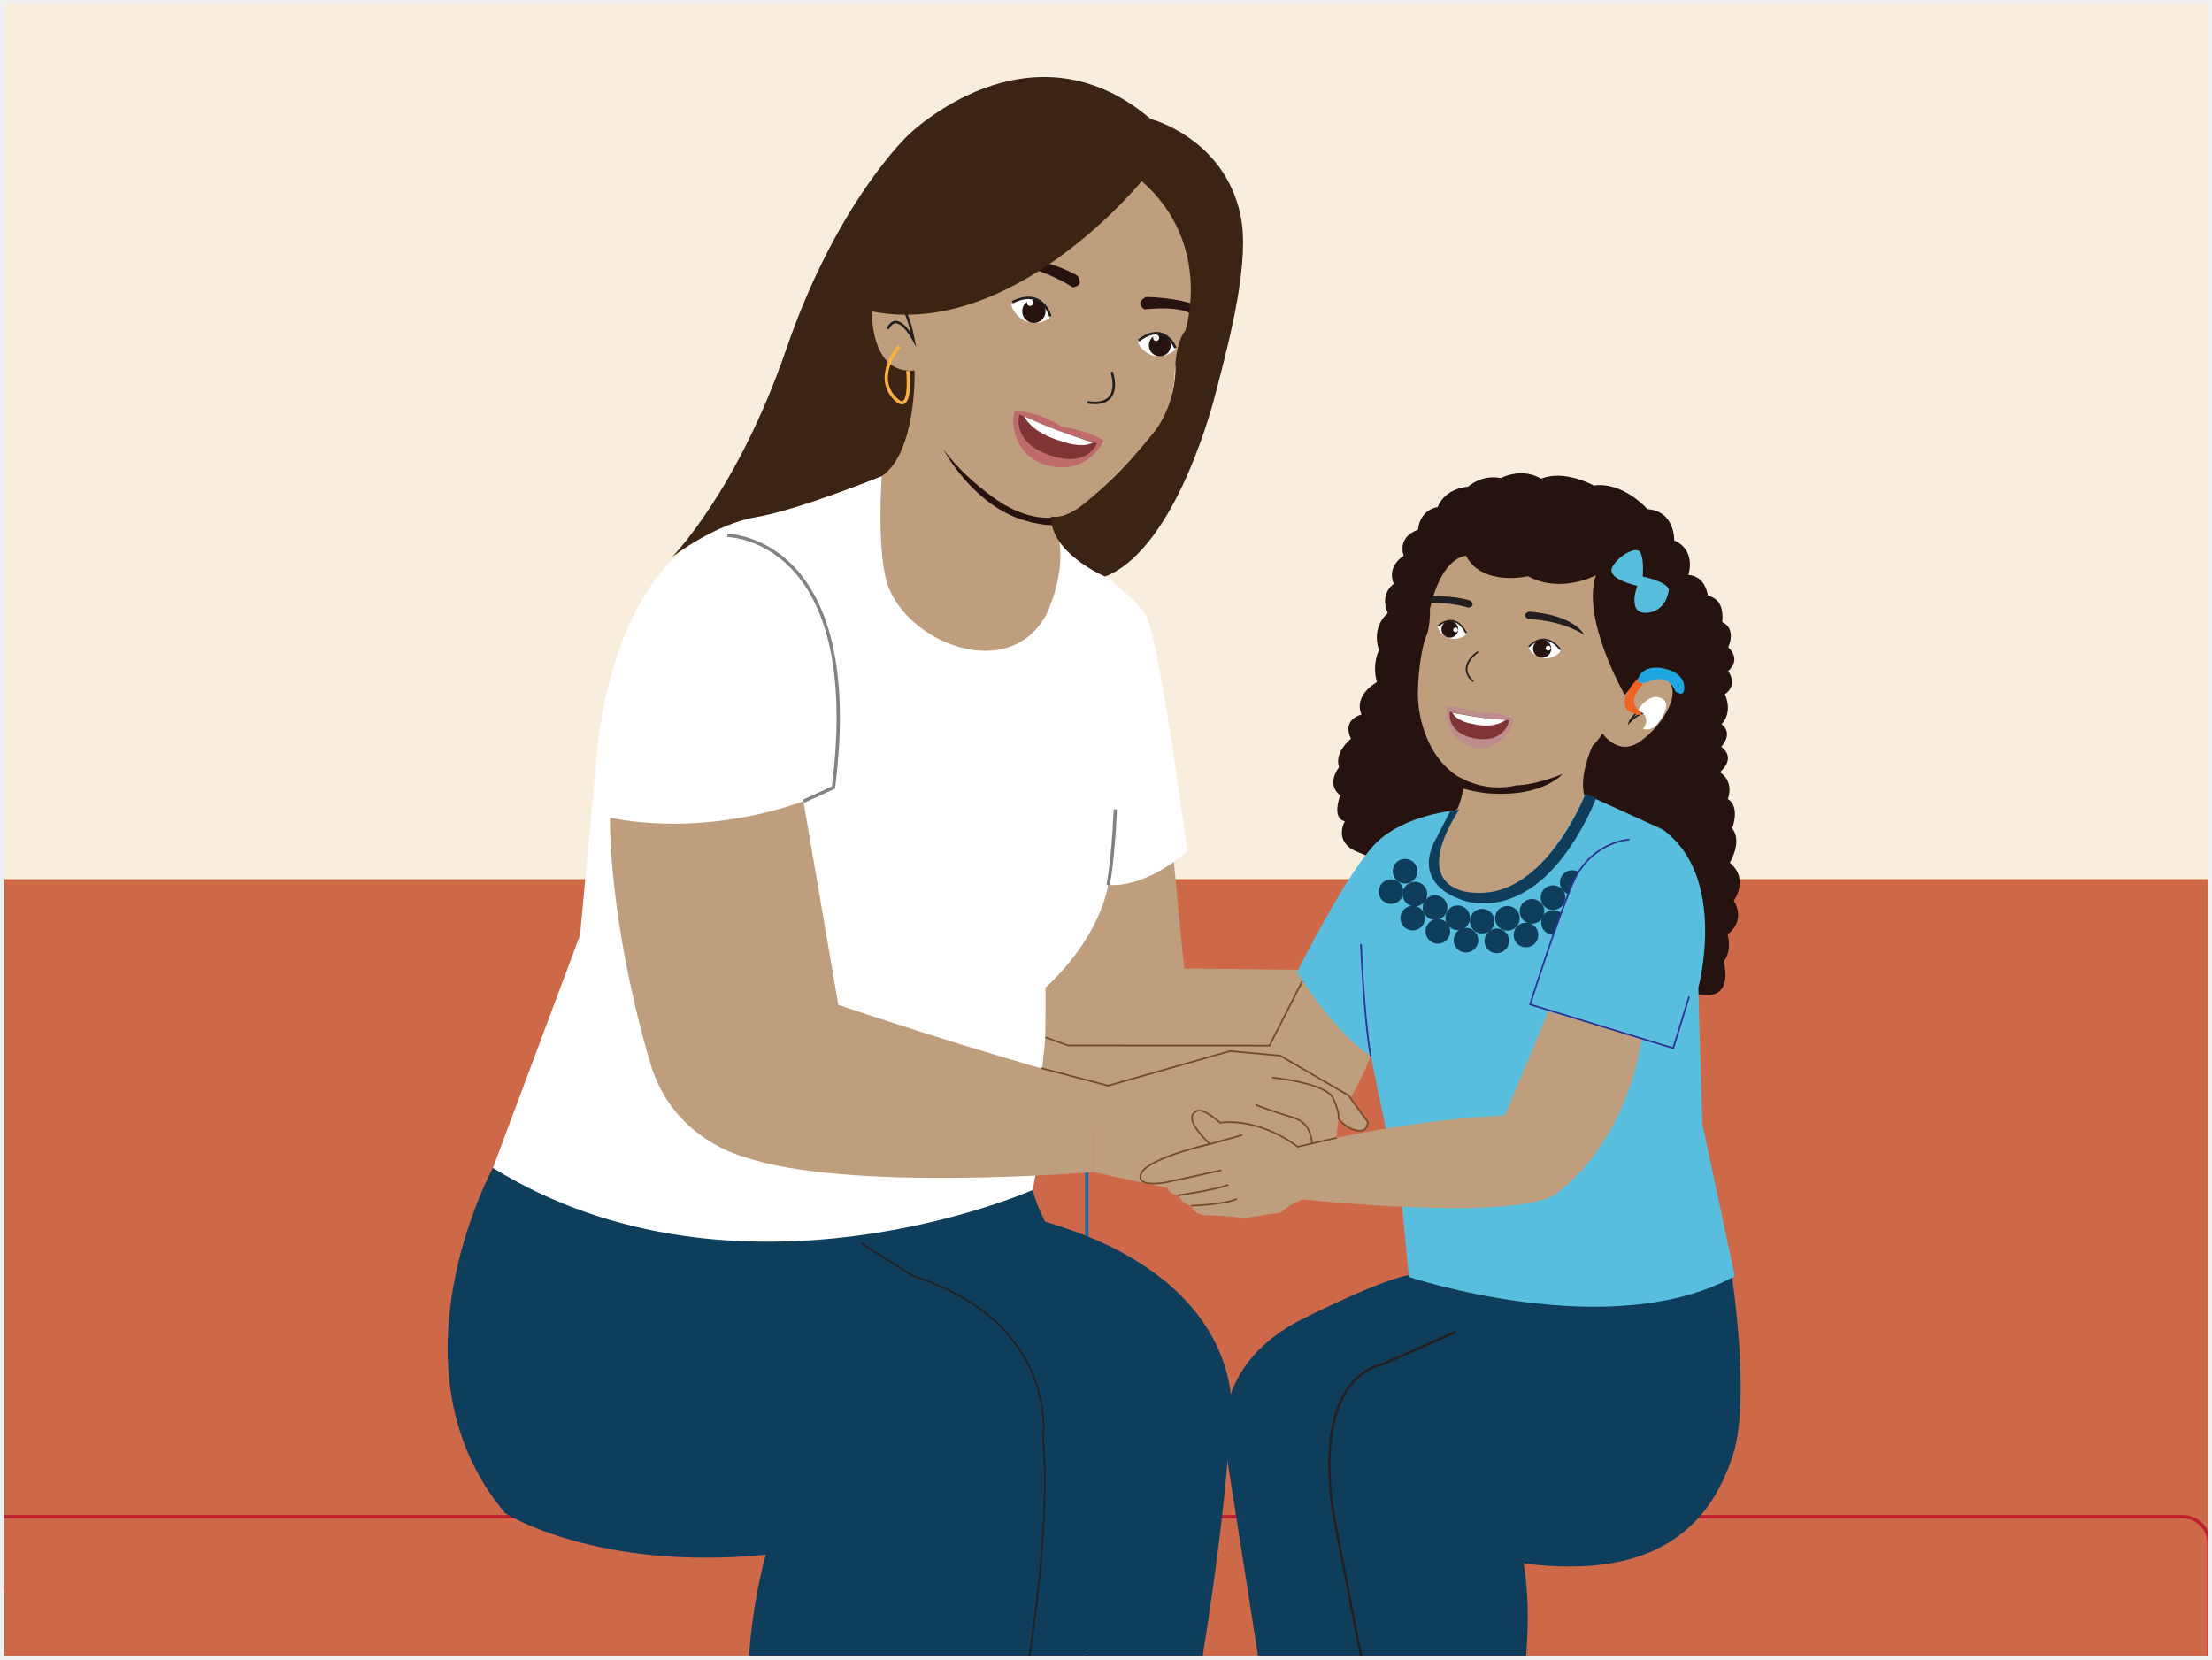
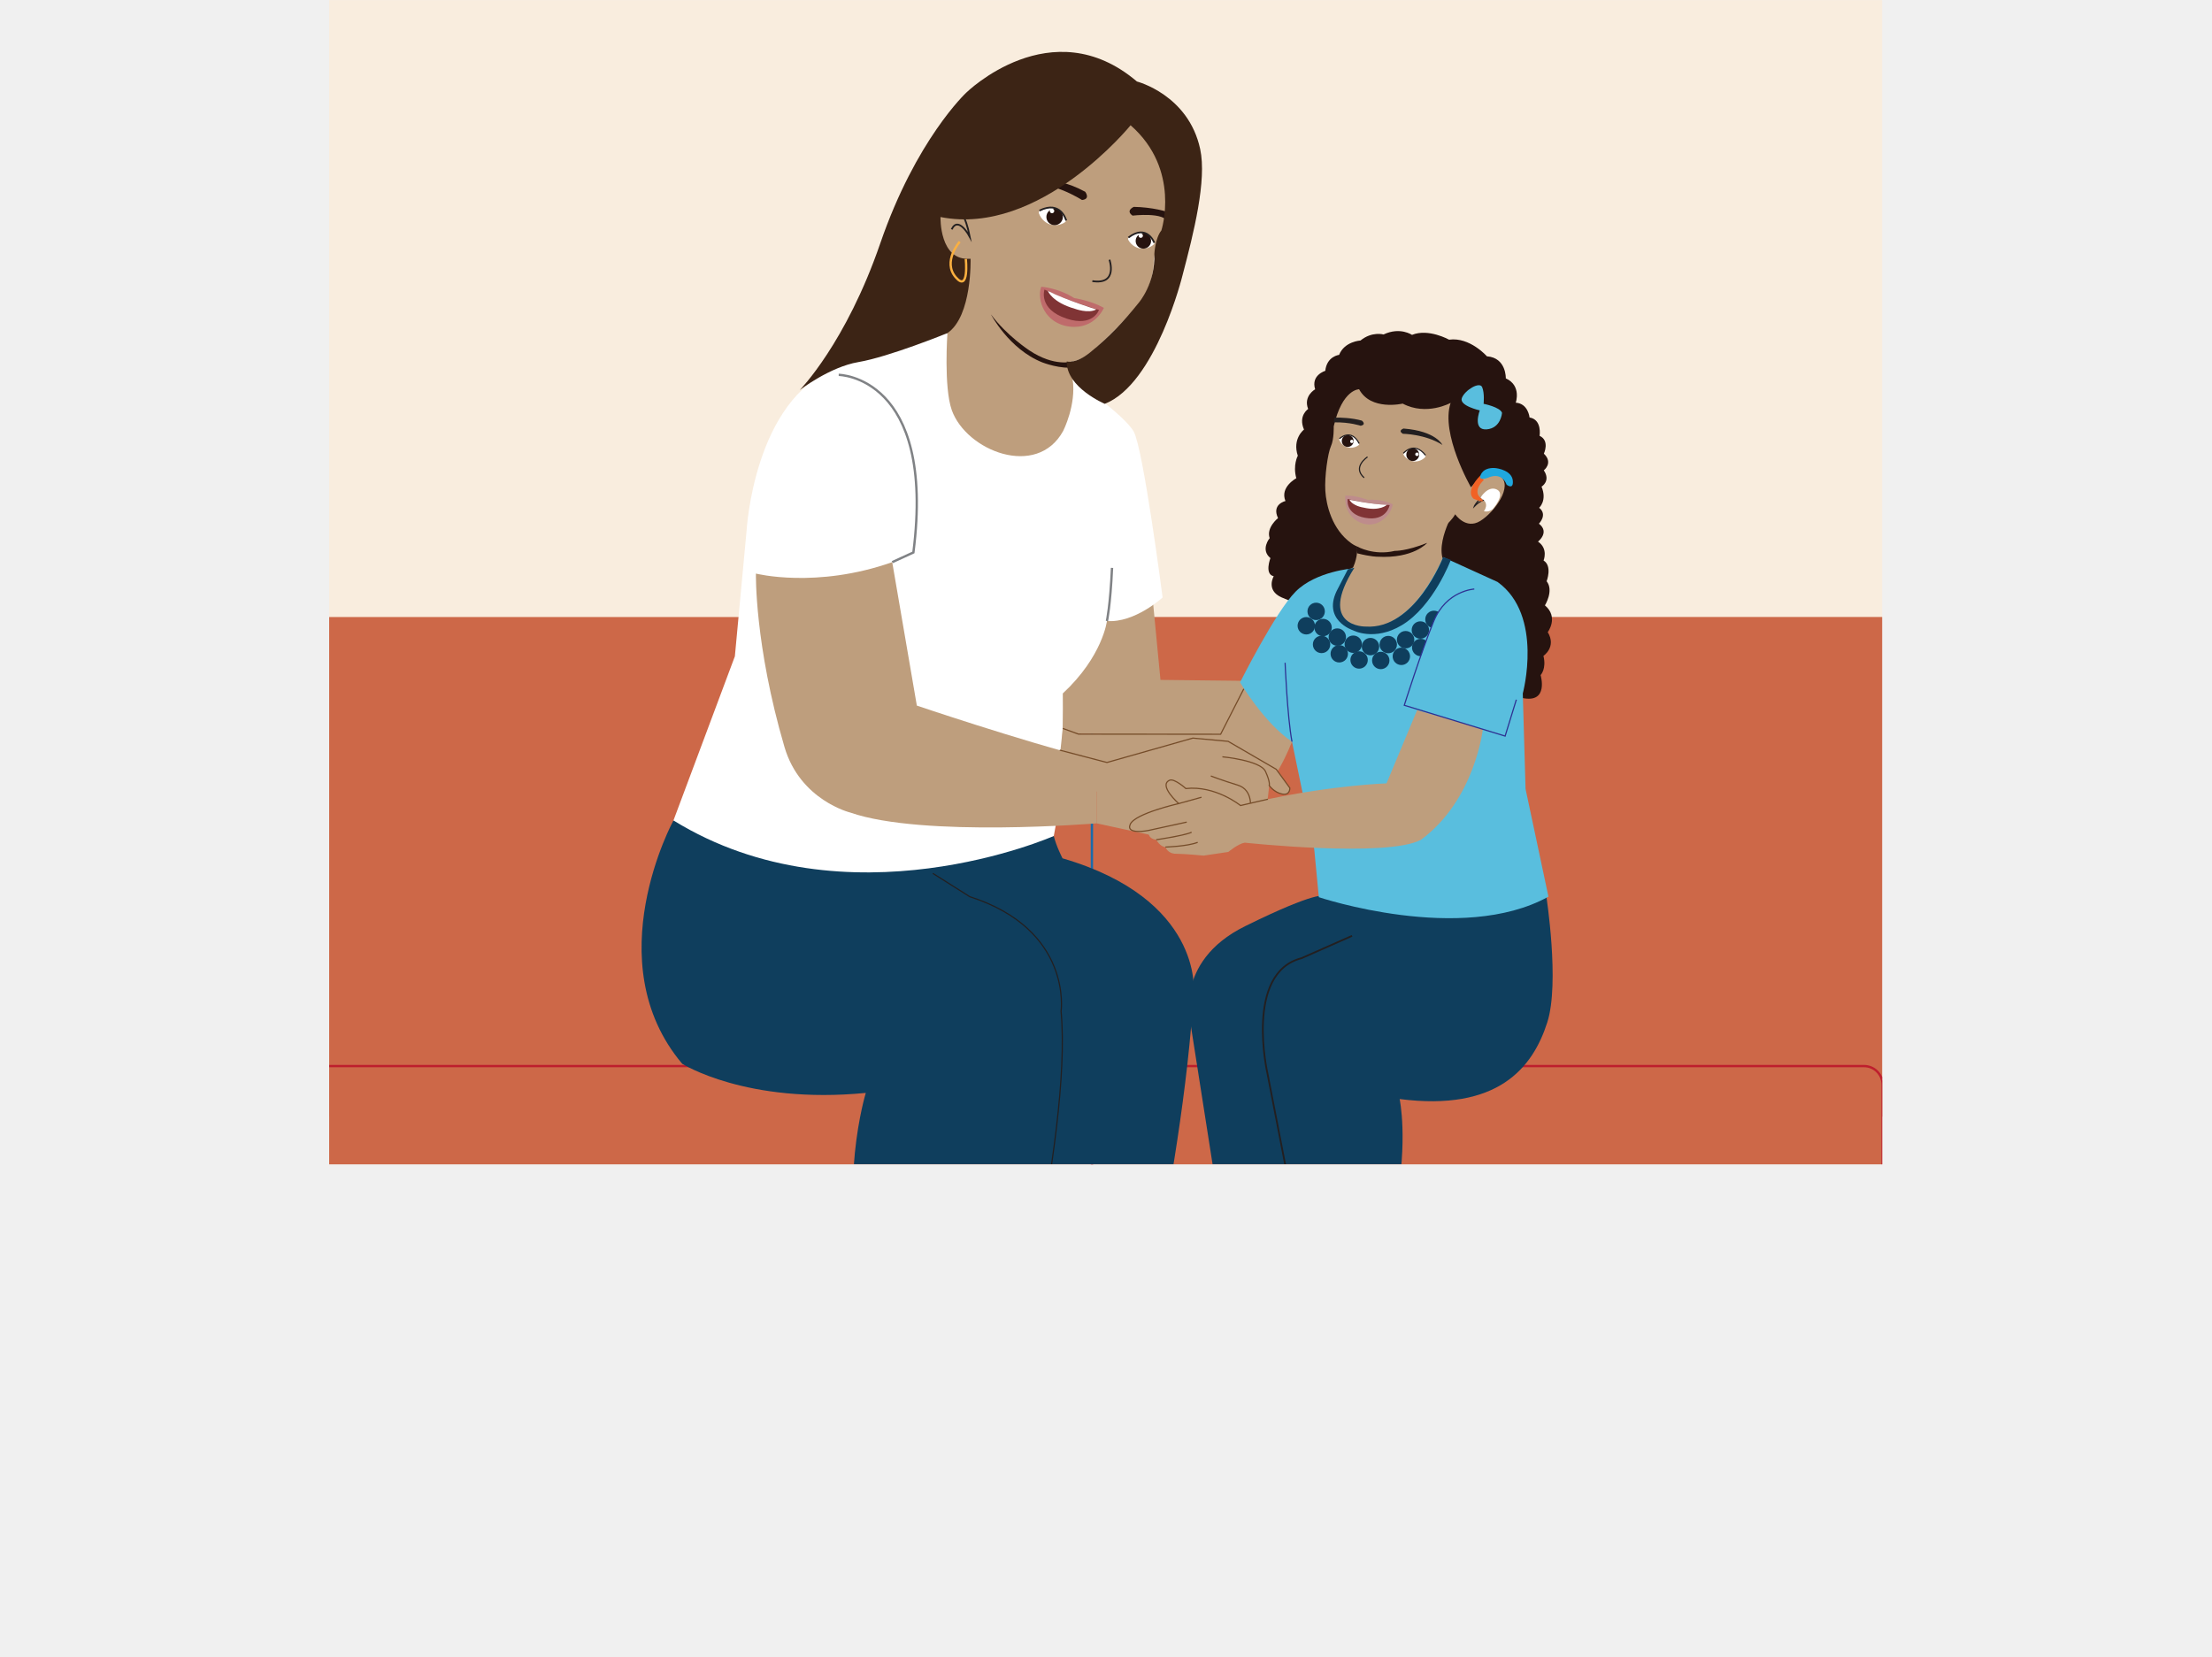
- <svg xmlns="http://www.w3.org/2000/svg" id="Layer_1" data-name="Layer 1" viewBox="280.18 -2.00 1338.91 1004.55">
+ <svg xmlns="http://www.w3.org/2000/svg" id="Layer_1" data-name="Layer 1" viewBox="0 0 1900.23 1423.38">
  <defs>
    <style>
      .cls-1, .cls-2, .cls-3, .cls-4, .cls-5, .cls-6 {
        fill: none;
      }

      .cls-2 {
        stroke-width: 1.5px;
      }

      .cls-2, .cls-7, .cls-8, .cls-9, .cls-10, .cls-3, .cls-4, .cls-5, .cls-6 {
        stroke-miterlimit: 10;
      }

      .cls-2, .cls-4 {
        stroke: #231f20;
      }

      .cls-11 {
        clip-path: url(#clippath);
      }

      .cls-12 {
        fill: #f9edde;
      }

      .cls-13 {
        fill: #006087;
      }

      .cls-14, .cls-7 {
        fill: #fff;
      }

      .cls-15 {
        fill: #f16225;
      }

      .cls-16 {
        fill: #803435;
      }

      .cls-17 {
        fill: #8b5e3c;
      }

      .cls-18 {
        fill: #be9e7d;
      }

      .cls-19 {
        fill: #be8c8c;
      }

      .cls-20 {
        fill: #bf6b6b;
      }

      .cls-21, .cls-9 {
        fill: #cd6848;
      }

      .cls-22 {
        fill: #e2ae6d;
      }

      .cls-23 {
        fill: #231f20;
      }

      .cls-24 {
        fill: #1fa8df;
      }

      .cls-25 {
        fill: #0f3e5d;
      }

      .cls-26 {
        fill: #3c2415;
      }

      .cls-27, .cls-10 {
        fill: #59bede;
      }

      .cls-28 {
        fill: #754c29;
      }

      .cls-29 {
        fill: #26130f;
      }

      .cls-7 {
        stroke: #808285;
      }

      .cls-7, .cls-8, .cls-9, .cls-3 {
        stroke-width: 2px;
      }

      .cls-8 {
        fill: #0098bd;
        stroke: #196bac;
      }

      .cls-9 {
        stroke: #be1e2d;
      }

      .cls-30 {
        clip-path: url(#clippath-1);
      }

      .cls-10 {
        stroke: #2e3192;
      }

      .cls-3 {
        stroke: #fbb040;
      }

      .cls-5 {
        stroke: #754c29;
      }

      .cls-6 {
        stroke: #fff;
        stroke-width: .3px;
      }
    </style>
    <clipPath id="clippath">
      <rect class="cls-1" x="282.77" width="1334.11" height="1000.39" />
    </clipPath>
    <clipPath id="clippath-1">
      <rect class="cls-1" x="525.53" y="18.12" width="896.63" height="982.1" />
    </clipPath>
  </defs>
  <g class="cls-11">
    <rect class="cls-12" x=".26" y=".1" width="1899.38" height="1328.92" />
    <rect class="cls-22" y="1315.53" width="1900.23" height="107.85" />
    <g>
      <rect class="cls-13" x="229.89" y="1106.3" width="1406.2" height="43.02" />
      <path class="cls-21" d="M241.65,530.12H902.53c19.72,0,35.74,16.01,35.74,35.74v393.17c0,.21-.17,.38-.38,.38H241.65c-19.72,0-35.74-16.01-35.74-35.74v-357.81c0-19.72,16.01-35.74,35.74-35.74Z" />
      <path class="cls-28" d="M169.67,1351.45h-40.2c-13.81,0-26.06-8.83-30.43-21.93l-16.53-49.58H223.16l-27.83,55.65c-4.86,9.72-14.79,15.86-25.66,15.86Z" />
      <path class="cls-21" d="M973.74,530.12h696.54s.08,.03,.08,.08v393.47c0,19.72-16.01,35.74-35.74,35.74H973.74c-19.72,0-35.74-16.01-35.74-35.74v-357.81c0-19.72,16.01-35.74,35.74-35.74Z" transform="translate(2608.36 1489.52) rotate(-180)" />
      <path class="cls-28" d="M1706.6,1351.45h40.2c13.81,0,26.06-8.83,30.43-21.93l16.53-49.58h-140.64s27.83,55.65,27.83,55.65c4.86,9.72,14.79,15.86,25.66,15.86Z" />
      <rect class="cls-1" x="1602.37" y="775.62" width="230.35" height="504.48" rx="35.2" ry="35.2" />
      <rect class="cls-8" x="40.75" y="775.62" width="230.35" height="504.48" rx="35.2" ry="35.2" transform="translate(311.86 2055.73) rotate(-180)" />
      <path class="cls-9" d="M922.3,1138.99H274.98c-8.82,0-15.96-7.15-15.96-15.96v-168.88c0-8.82,7.15-15.96,15.96-38.21H922.3c8.82,22.25,15.96,29.4,15.96,38.21v168.88c0,8.82-7.15,15.96-15.96,15.96Z" />
      <rect class="cls-9" x="938.01" y="915.93" width="679.24" height="200.8" rx="15.96" ry="15.96" transform="translate(2555.25 2032.67) rotate(-180)" />
      <line class="cls-8" x1="938.01" y1="596.7" x2="938.01" y2="967.93" />
    </g>
  </g>
  <g class="cls-30">
    <g>
      <path class="cls-17" d="M855.96,1310.74s-4.46,38.32,20.01,36.44c0,0,30.52,5.66,53.52,2.78,0,0,19.51-1.29,34.5,6.89,0,0,87.61,23.57,130.64-14.43,0,0,3.67-5.16,.15-11.75" />
      <path class="cls-18" d="M873.65,1226.07l-3.69,25.03s-11.67,65.53,101.67,72.84c98.55,6.36,53.66-27.34,53.66-27.34,0,0-29.11-20.43-68-39.41,0,0-11.2-4.06-12.73-16.81-1.96-16.38-46.86,6.16-70.91-14.32Z" />
      <path class="cls-29" d="M871.13,1248.78s-7.84,12.86,11.2,23.64c19.05,10.77,49.59,38.24,105.03,47.86,0,0,46.85,5.12,37.93-23.67,0,0,19.39,9.55,53.25,18.4,33.86,8.86,6.59,28.29,6.59,28.29,0,0-48.3,26.08-118.57,5.67,0,0-28.56-15.96-64.58-19.47-36.02-3.51-46.02-18.75-46.02-18.75,0,0-5.65-17.05,6.61-38.59,0,0,2.2-4.54,1.91-10.57,0,0-4.4-7.85,6.64-12.81Z" />
      <path class="cls-17" d="M751.62,1318.92s-6.72,40.72,19.52,39.96c0,0,32.33,7.61,57.05,5.71,0,0,20.92-.38,36.51,9.13,0,0,92.42,29.67,140.35-8.75,0,0,4.18-5.32,.76-12.55" />
      <path class="cls-18" d="M774.85,1229.33l-5.22,26.57s-15.82,69.43,104.93,83.04c104.99,11.84,58.75-26.48,58.75-26.48,0,0-30.07-23.32-70.66-45.59,0,0-11.76-4.91-12.74-18.61-1.26-17.6-50.39,4.19-75.05-18.93Z" />
      <path class="cls-29" d="M770.99,1253.48s-9.04,13.35,10.76,25.83c19.8,12.49,51.04,43.4,109.8,56.51,0,0,49.81,7.86,41.74-23.36,0,0,20.23,11.19,55.97,22.39,35.73,11.19,5.6,30.57,5.6,30.57,0,0-52.95,25.4-127,0,0,0-29.71-18.51-68.02-24.11-38.32-5.6-48.22-22.39-48.22-22.39,0,0-5.17-18.51,9.04-40.9,0,0,2.58-4.74,2.58-11.19,0,0-4.31-8.61,7.75-13.35Z" />
      <path class="cls-6" d="M1006.48,1365.93s6.75-27.81-17.21-31.08c-21.16-2.89-55.97-22.39-55.97-22.39,0,0-38.25-28.93-51.13-34.86,0,0-21.66-12.33-25.48-14.07" />
      <path class="cls-25" d="M578.53,704.9s-66.35,121.43,7.51,209.06c0,0,55.08,35.05,157.73,25.04,0,0-25.04,81.37,0,167.75,25.04,86.38,17.53,132.69,17.53,132.69,0,0,43.54,25.18,94.86,3.89l2.5-24.76,3.89,25.04s58.98,14.6,96.53-4.17c0,0,57.58-227.83,66.35-388.07,0,0,7.51-78.87-112.66-113.92,0,0-5.42-10.43-7.51-19.19,0,0-139.92,39.18-326.73-13.35Z" />
      <path class="cls-4" d="M858.67,1218.57s62.87-241.19,52.86-349.68c0,0,10.01-70.1-78.45-98.48l-31.71-20.03" />
    </g>
    <g>
      <path class="cls-25" d="M1328.36,769.91s11.65,74.64,.86,108.42c-12.52,39.22-42.56,76.78-126.85,65.93,0,0,7.51,35.05-3.34,90.97-10.85,55.92-15.02,60.92-15.02,60.92,0,0-37,15.86-58.7,4.17l-7.23-27.54,1.21,14.09s-22.91,25.7-62.69,8.73l-33.66-214.76s-15.86-54.25,46.74-85.12c62.59-30.88,67.6-25.87,67.6-25.87" />
      <path class="cls-28" d="M1119.29,1086.87s2.17,47.38,10.37,66.29c8.2,18.91,32.72,51.21-44.75,58.08,0,0-29.62,14.42-59.48,8.16,0,0-15.98-27.04,5.73-37.51,0,0,24.3-13.56,42.21-14.67,0,0-8.41-31.64-18.91-75.66,0,0,27.28,23.4,64.83-4.68Z" />
      <path class="cls-26" d="M1146.68,1184.43s-34.04,13.65-59.08,16.62c0,0-34.62,12.55-65.03,9.63,0,0,.64,4.7,3.33,8.43,0,0,29.69,6.53,62.97-8.64,0,0,64.8-5.65,57.81-26.04Z" />
      <polyline class="cls-6" points="1077.04 1123.82 1063.51 1140.83 1081.04 1157.46 1068.01 1167.71" />
      <polyline class="cls-6" points="1060.54 1122.97 1080.01 1139.28 1065.45 1152.48 1081.56 1167.75" />
      <path class="cls-17" d="M1187.91,1089.75s-1.26,48.59,7.42,68.61c8.68,20.02,34.64,54.22-47.37,61.49,0,0-31.36,15.26-62.97,8.64,0,0-16.92-28.62,6.07-39.71,0,0,25.72-14.36,44.69-15.54,0,0-9.04-44.07-11.94-78.58,0,0,24.36,24.82,64.11-4.91Z" />
      <path class="cls-26" d="M1205.76,1193.8s-34.04,13.65-59.08,16.62c0,0-34.62,12.55-65.03,9.63,0,0,.64,4.7,3.33,8.43,0,0,29.69,6.53,62.97-8.64,0,0,64.8-5.65,57.81-26.04Z" />
      <polyline class="cls-6" points="1144.76 1129.35 1131.23 1146.36 1148.76 1162.99 1135.73 1173.24" />
      <polyline class="cls-6" points="1128.26 1128.5 1147.73 1144.81 1133.17 1158.01 1149.28 1173.28" />
      <path class="cls-2" d="M1118.08,1072.78l-29.21-150.22s-20.03-86.79,29.21-99.31l43.4-19.19" />
    </g>
    <g>
      <polygon class="cls-18" points="990.46 517.02 996.9 584.15 1077.82 585.07 1088.86 632.89 897.58 630.13 935.28 537.25 990.46 517.02" />
      <path class="cls-18" d="M830.63,222.64s-6.03,49.3-25.45,75.08c0,0-42.03,131.54,66.25,159.44,0,0,86.22-3.64,60.57-120.06,0,0-17.9-12.06-14.05-31.14,4.07-20.2,2.52,.92,2.52,.92l-89.84-84.24" />
      <path class="cls-18" d="M838.88,181.79s29.64-99.87,121.68-84.28c0,0,64.27,16.44,37.23,106.22,0,0-7.22,13.67-6.73,22.03,0,0-.02,21.16-14.46,37.42-21.62,24.34-40.86,40.84-40.86,40.84,0,0-12.13,11.17-34.66,5.76,0,0-15.67-4.44-32.5-22.41,0,0-44.95-35.94-34.81-65.13,0,0-25.94,9.17-26.92-28.65,0,0,3.73-51.07,32.03-11.8Z" />
      <path class="cls-29" d="M929.5,171.83s-27.94-17.83-44.7-11.63c0,0,14.78-13.14,47.44,4.55,0,0,4.88,6.32-2.74,7.08Z" />
      <path class="cls-29" d="M1004.96,183.54c-.32-1.77-15.94-5.61-30.98-5.8,0,0-7.34,3.14-1.06,7.51,0,0,28.01-3.37,30.25,5.94,0,0,2.58-3.28,1.79-7.66Z" />
      <path class="cls-2" d="M953.09,223.14s7.67,21.85-14.71,18.37" />
      <path class="cls-2" d="M812.43,184.39s13.33-18.87,20.64,18.97c0,0-9.78-18.41-15.52-6.3" />
      <path class="cls-29" d="M921.53,310.52s-15.57,5.13-37.44-9.58c0,0-19.21-12.51-32.82-30.83,0,0,15.53,29.91,44.12,41.24,0,0,16.02,6.31,28.04,4.06,0,0-1.26-1.92-1.91-4.88Z" />
      <g>
        <path class="cls-14" d="M892.45,182.17s.14-.67,.76-1.12c2.05-1.49,6.61-4.1,12.58-2.79,6.68,1.47,8.98,8.56,9.74,11.08,.13,.43,.04,.77,.04,.77,0,0-.06,.38-.34,.59-1.34,1-5.66,3.67-12,2.37-3.78-.77-8.62-3.97-10.76-9.8-.15-.41-.07-.86,0-1.1Z" />
        <circle class="cls-29" cx="905.97" cy="186.39" r="7.07" />
        <circle class="cls-14" cx="903.73" cy="181.25" r="1.94" />
        <path class="cls-2" d="M915.93,189.45s-4.61-17.74-22.97-8.51" />
      </g>
      <g>
        <path class="cls-14" d="M969.04,205.02s.04-.65,.55-1.15c1.7-1.67,5.56-4.76,11.3-4.39,6.42,.42,9.57,6.68,10.64,8.91,.18,.38,.14,.71,.14,.71,0,0,0,.36-.23,.6-1.1,1.12-4.74,4.22-10.82,3.92-3.62-.18-8.58-2.46-11.41-7.57-.2-.36-.18-.79-.16-1.03Z" />
        <circle class="cls-29" cx="982.22" cy="207" r="6.63" />
        <circle class="cls-14" cx="979.97" cy="202.49" r="1.86" />
        <path class="cls-2" d="M991.62,208.61s-6.27-16.72-22.25-4.5" />
      </g>
      <path class="cls-20" d="M894.46,246.37s14.17,.75,28.39,9.74c0,0,14.17,2.06,25.44,8.39,0,0-7.62,18.6-29.28,16.12-21.66-2.47-28.59-23.26-24.54-34.25Z" />
      <path class="cls-16" d="M897.27,248.79s-5.75,16.79,19.11,24.99c22.58,7.45,27.71-7.49,27.71-7.49,0,0-25.77-7.38-46.82-17.5Z" />
      <path class="cls-14" d="M900.18,249.99s3.62,9.74,23.13,15.28c0,0,11.7,4.43,18.48,.58,0,0-24.95-7.71-41.61-15.86Z" />
      <path class="cls-14" d="M813.89,286.19s-3.28,46.4,3.74,66.16c12.45,35.01,73.14,59.13,95.7,17.89,0,0,11.46-22.43,8.1-44.51,0,0,44.2,30.35,52.48,45.06,8.28,14.71,24.83,142.54,24.83,142.54,0,0-23.91,22.07-47.82,20.23,0,0-3.59,30.35-37.92,62.23,0,0,1.23,79.09-7.73,122.46,0,0-177.75,78.61-326.73-13.35l52.75-140.99,10.12-108.52s6.44-112.19,76.33-138.86c52.26-19.94,96.16-30.35,96.16-30.35Z" />
      <path class="cls-7" d="M720.49,322.06s83.49,.86,64.17,152.6l-18.19,8.33" />
      <path class="cls-7" d="M950.91,533.57s2.94-13.18,4.38-45.67" />
      <path class="cls-26" d="M971.24,107.63s-77.76,95.81-163.29,78.84c0,0-1.19,38.37,25.83,35.77,0,0,1.45,49.35-19.89,63.95,0,0-50.23,20.47-76.49,24.9-24.58,4.15-50.32,23.98-50.32,23.98,0,0,39.64-40.21,69.13-126.04,30.62-89.11,73.78-129.35,73.78-129.35,0,0,73.26-72.09,146.69-9.66,0,0,44.23,11.31,54.33,58,5.84,27-5.62,72.36-15.16,108.51,0,0-22.79,93.15-66.77,110.44,0,0-33.09-14.02-32.7-36.39,0,0,7.7,2.24,19.83-7.58,16.55-13.4,28.94-26.6,42.25-43.16,0,0,14.15-16.37,13.21-41.98,0,0,.66-13.22,6.01-19.85,0,0,17.04-52.26-26.43-90.39" />
      <path class="cls-3" d="M824.47,207.65s-15.07,17.18-3.43,30.59c11.64,13.41,8.64-15.77,8.64-15.77" />
    </g>
    <g>
      <g>
        <path class="cls-29" d="M1100.89,513.23c-13.71-6.14-6.68-18.15-6.68-18.15-8.23-1.75-2.85-15.58-2.85-15.58-8.87-7.28-.65-17.15-.65-17.15-3.15-9.04,7.18-17.22,7.18-17.22-5.7-11.99,6.39-14.65,6.39-14.65-4.98-12.06,9.33-19.59,9.33-19.59-3.15-11.37,1.28-19.32,1.28-19.32-4.92-14.76,5.32-22.5,5.32-22.5-5.2-11.99,3.56-17.66,3.56-17.66-4.35-11.18,6.01-16.94,6.01-16.94-3.78-12.25,8.71-15.85,8.71-15.85,1.3-12.57,11.88-13.73,11.88-13.73,4.64-11.63,18.37-12.33,18.37-12.33,9.86-8.05,19.81-5.19,19.81-5.19,14.21-6.75,24.43,.36,24.43,.36,14.13-5.8,31.86,4.11,31.86,4.11,17.84-2.47,32.5,14.29,32.5,14.29,16.84,1.24,16.23,18.96,16.23,18.96,13.71,6.14,8.55,20.88,8.55,20.88,10.72,.7,11.85,12.72,11.85,12.72,10.94,1.81,8.63,15.76,8.63,15.76,8.99,4.2,3.66,15.33,3.66,15.33,8.37,7.97-.05,14.33-.05,14.33,6.23,9.17-1.93,14.01-1.93,14.01,4.98,12.06-2.07,18.15-2.07,18.15,7.55,5.9-.19,13.66-.19,13.66,9.56,7.39-.78,15.4-.78,15.4,9.06,6.15,4.77,16.24,4.77,16.24,7.73,4.77,2.63,17.81,2.63,17.81,6.42,8.04-1.46,20.74-1.46,20.74,12.08,10.2,2.42,23.02,2.42,23.02,7.73,12.75-3.7,20.37-3.7,20.37,2.77,11.23-2.43,16.5-2.43,16.5,0,0,7.33,24.5-15.62,19.69" />
        <path class="cls-18" d="M1167.56,334.44s-14.41-.3-21.82,31.91c0,0,.37,10.93-2.37,16.95-2.74,6.03-5.58,26.29-4.84,38.38,.74,12.09,5.6,33.08,22.31,45.07,16.71,11.99,47.96,1.66,47.96,1.66,0,0,31.73-9.46,41.29-26.57,0,0,8.99,13.45,21.47,5.8,12.48-7.66,28.39-29.95,17.34-38.51-9.48-7.35-21.29,4.94-24.45,8.57-.52,.6-.81,.96-.81,.96,0,0-26.41-45.82-17.47-72.52,0,0-20.67,11.45-41.18,.62,0,0-27.36,6.47-37.44-12.32Z" />
        <path class="cls-27" d="M1290.34,354.7s-.91,13.25-13.27,14.19c-12.37,.93-5.88-16.3-5.88-16.3,0,0-17.88-3.96-15.39-10.61,2.48-6.65,15.24-14.5,17.45-9.36,2.21,5.14,1.25,14.33,1.25,14.33,0,0,14.14,2.75,15.84,7.76Z" />
        <path class="cls-23" d="M1205.1,372.69s19.34,.19,34.01,9.58c0,0-5.39-11.93-33.41-14.08,0,0-5.13,1.67-.6,4.5Z" />
        <path class="cls-23" d="M1146.16,362.87c13.6-.23,22.79,2.95,22.79,2.95,5.22-1.12,.97-4.44,.97-4.44-8.44-2.34-18.24-2.72-23.46-2.57,0,0-1.04,4.07-.3,4.06Z" />
        <path class="cls-19" d="M1196.48,433.27s-9.24-4.91-21.57-3.81c0,0-9.72-3.95-19.21-3.66,0,0-2.1,16.51,12.52,23.04,14.62,6.53,26.73-5.98,28.26-15.56Z" />
        <path class="cls-16" d="M1193.81,433.95s-2.61,14.47-21.38,10.89c-17.05-3.25-14.73-16.13-14.73-16.13,0,0,19.04,4.53,36.12,5.24Z" />
        <path class="cls-14" d="M1191.44,433.72s-5.93,5.8-20.32,2.33c0,0-9.05-1.26-11.89-6.74,0,0,18.65,3.98,32.21,4.41Z" />
        <path class="cls-4" d="M1174.79,392.56s-13.45,8.71-2.9,17.9" />
        <path class="cls-29" d="M1168.48,470.91s16.23,2.98,32.59-.77c0,0,10.14-1.12,27.22-9.31,0,0-9.81,12.74-39.48,13.95,0,0-10.04,.76-22.45-.7,0,0,.55-1.55,2.13-3.17Z" />
        <path class="cls-4" d="M1287.53,426.77s-4.05-9.71-12.1-2.13c-8.06,7.58-8.96,10.44-8.96,10.44,0,0,11.8-12.22,13.29-.33" />
        <g>
          <path class="cls-15" d="M1274.6,412.49s-9.92,8.84-2.89,15.17c7.03,6.33-5.67,.92-5.67,.92,0,0-8.42-5.62,5.85-20.23l2.71,4.14Z" />
          <path class="cls-14" d="M1271.71,427.66s6.59-10.97,14.31-7c7.73,3.97-3.7,16.77-3.7,16.77,0,0-3.05,2.91-7.58,1.8,0,0,5.85-7.12-3.04-11.56Z" />
          <path class="cls-24" d="M1294.28,416.42s6.04,4.96,5.31-3.43c-.73-8.4-12.33-10.82-16.13-10.91-3.79-.09-9.46,.74-11.57,6.26-2.11,5.53,6.83,1.94,6.83,1.94,0,0,11-5.52,15.56,6.14Z" />
        </g>
        <g>
          <path class="cls-14" d="M1224.55,392.16s.12-.52-.16-1.04c-.95-1.73-3.28-5.1-7.92-6.16-5.2-1.19-9.18,3.03-10.55,4.55-.24,.26-.28,.53-.28,.53,0,0-.08,.29,.04,.53,.61,1.15,2.76,4.47,7.66,5.68,2.92,.72,7.39,.09,10.85-3.3,.24-.24,.33-.59,.37-.78Z" />
          <circle class="cls-29" cx="1213.62" cy="390.62" r="5.51" />
          <circle class="cls-14" cx="1217.27" cy="390.31" r="1.51" />
          <path class="cls-4" d="M1205.59,389.44s9.17-10.95,19.01,1.68" />
        </g>
        <g>
          <path class="cls-14" d="M1167.55,381.85s.19-.46,0-.98c-.63-1.72-2.29-5.14-6.4-6.77-4.6-1.83-8.84,1.48-10.32,2.68-.25,.21-.33,.45-.33,.45,0,0-.12,.25-.03,.49,.4,1.14,1.9,4.49,6.22,6.29,2.57,1.07,6.77,1.12,10.41-1.5,.25-.18,.39-.49,.45-.66Z" />
          <circle class="cls-29" cx="1157.75" cy="378.88" r="5.09" />
          <circle class="cls-14" cx="1161.26" cy="379.25" r="1.43" />
          <path class="cls-4" d="M1150.7,376.91s9.86-9.54,16.93,4.2" />
        </g>
      </g>
      <path class="cls-18" d="M1068.48,591.84l-19.91,39.02-122.09-.11-13.49-4.9-5.52,51.5s149.86,13.23,168.17,7.66c18.31-5.57,34.24-47.77,34.24-47.77" />
      <path class="cls-18" d="M766.47,482.99l21.15,123.23s85.88,29.17,154.5,47.09l-.11,54.09s-149.36,12.38-211.4-9.22c0,0-43.22-10.42-56.71-56.4-25.82-88.02-24.52-148.98-24.52-148.98,0,0,51.81,13.18,117.1-9.81Z" />
      <path class="cls-18" d="M942.12,653.31l8.83,1.8,80.88-23.81,52.9,12.99,23.3,32.69s-.5,14.06-17.71-2.11l-2.19,19.93s-6.45,14.59-14.12,.98l-9.51,17.45s-7.77,10.1-11.76-2.64l-10.36,20.38s-13.22-3.43-9.71-18.87l-45.39,5.06-45.28-9.77,.11-54.09Z" />
      <path class="cls-5" d="M1074.01,695.79s3.17-17-10.72-21.24c-13.89-4.24-23.12-7.84-23.12-7.84" />
      <path class="cls-18" d="M1247.05,443.29s-22.51,40.7,4.93,48.22c0,0-5.94,71.05-71.58,73.11,0,0-62.18-4.41-32.49-67.82l14.52-9.36c4.24-9.6,3.39-16.94,3.39-16.94l68.16-35.02" />
      <path class="cls-29" d="M1166.24,469.71s13.92,7.91,32,3.59c0,0,9.75,.37,27.79-6.88,0,0-11.55,13.7-42.7,11.89,0,0-5.48,.11-17.31-2.9,0,0-1.6-4.17,.22-5.7Z" />
      <path class="cls-27" d="M1162.44,488.33s-31.85,2.39-49.37,19.91c-17.52,17.52-47.77,78.03-47.77,78.03,0,0,20.7,35.03,44.59,50.96l19.11,92.36,3.94,41.25s122.41,40.94,197.26-.46l-19.66-92.54-2.39-82.01s18.18-67.15-21.63-95.82l-46.75-21.3s-8.27,19.89-22.38,36.94c-13.95,16.86-33.67,26.67-48.28,23.3-9.96-2.3-16.9-8.17-18.24-15.17-2.84-14.83,11.56-35.43,11.56-35.43Z" />
      <path class="cls-25" d="M1163.47,487.83c-32.38,51.27,9.63,50.49,9.63,50.49,42.4,2.96,66.67-59.62,66.67-59.62l6.59,2.3s-14.87,39.85-42.16,56.17c-23.74,14.2-41.89,4.37-41.89,4.37,0,0-27.63-8.87-12.98-35.85l8.59-16.57,5.55-1.29Z" />
      <circle class="cls-25" cx="1162.52" cy="553.49" r="7.47" />
      <circle class="cls-25" cx="1177.32" cy="555.55" r="7.47" />
      <circle class="cls-25" cx="1192.59" cy="553.8" r="7.47" />
      <circle class="cls-25" cx="1207.49" cy="549.6" r="7.47" />
      <circle class="cls-25" cx="1220.18" cy="541.29" r="7.47" />
      <circle class="cls-25" cx="1231.84" cy="532.15" r="7.47" />
      <circle class="cls-25" cx="1148.81" cy="547.36" r="7.47" />
      <circle class="cls-25" cx="1136.6" cy="539.16" r="7.47" />
      <circle class="cls-25" cx="1130.65" cy="525.28" r="7.47" />
      <circle class="cls-25" cx="1167.54" cy="567.03" r="7.47" />
      <circle class="cls-25" cx="1186.15" cy="567.46" r="7.47" />
      <circle class="cls-25" cx="1203.83" cy="563.91" r="7.47" />
      <circle class="cls-25" cx="1220.47" cy="556.32" r="7.47" />
      <circle class="cls-25" cx="1150.5" cy="561.71" r="7.47" />
      <circle class="cls-25" cx="1135.29" cy="553.68" r="7.47" />
      <circle class="cls-25" cx="1122.18" cy="537.64" r="7.47" />
      <path class="cls-5" d="M1052.74,710.6s12.98-12.09-1.31-18.21c-14.29-6.12-17.21-2.95-17.21-2.95" />
      <path class="cls-18" d="M1220.56,721.62c46.8-34.48,53.35-95.55,53.35-95.55l-56.53-15.92-26.28,62.9s-44.28,1.43-101.9,13.6c-7.63,1.61-15.5,3.41-23.53,5.43,0,0-27.22-16.3-46.95-14.6l-13.95-7.14s-6.12,1.02-2.38,6.8c3.74,5.78,10.21,13.27,10.21,13.27,0,0-29.26,9.19-39.12,16.33-9.87,7.14,3.06,7.14,3.06,7.14l9.87-.34s-.99,7.15,6.88,7.93c0,0,3.15,6.03,7.87,6.3,0,0,1.84,5.77,9.18,5.77s23.61,1.57,23.61,1.57l21.25-3.15s8.37-7.01,14.07-7.96c0,0,121.65,13.08,151.28-2.39" />
      <path class="cls-5" d="M1019.48,706.32l-33.08,7.22s-19.54,3.94-15.45-5.36,41.64-17.77,41.64-17.77l19.57-5.44" />
      <path class="cls-5" d="M993.29,721.48s24.81-3.68,30.37-6.46" />
      <path class="cls-5" d="M1001.16,727.78s19.02-.59,27.72-4.07" />
      <path class="cls-10" d="M1266.51,506.09s-24.06,1.2-34.89,27.67c-10.83,26.47-25.27,72.19-25.27,72.19l86.63,26.47,9.63-31.28" />
      <path class="cls-10" d="M1103.97,569.43s1.84,45.98,5.91,67.79" />
      <path class="cls-5" d="M910.37,644.5l40.58,10.61,73.77-20.95,30.3,2.78,41.36,24.02,11.65,16.03s.45,6.69-6.71,5.21-11-7.32-11-7.32c0,0,1.14-2.6-3.21-12.11s-37-12.54-37-12.54" />
      <path class="cls-5" d="M1089.2,686.66l-23.53,5.43s-21.41-17.4-46.95-14.6c0,0-9.91-8.9-13.95-7.14-10,4.35,7.82,20.07,7.82,20.07" />
      <polyline class="cls-5" points="1068.48 591.84 1048.58 630.85 926.48 630.74 913 625.84" />
    </g>
  </g>
</svg>
